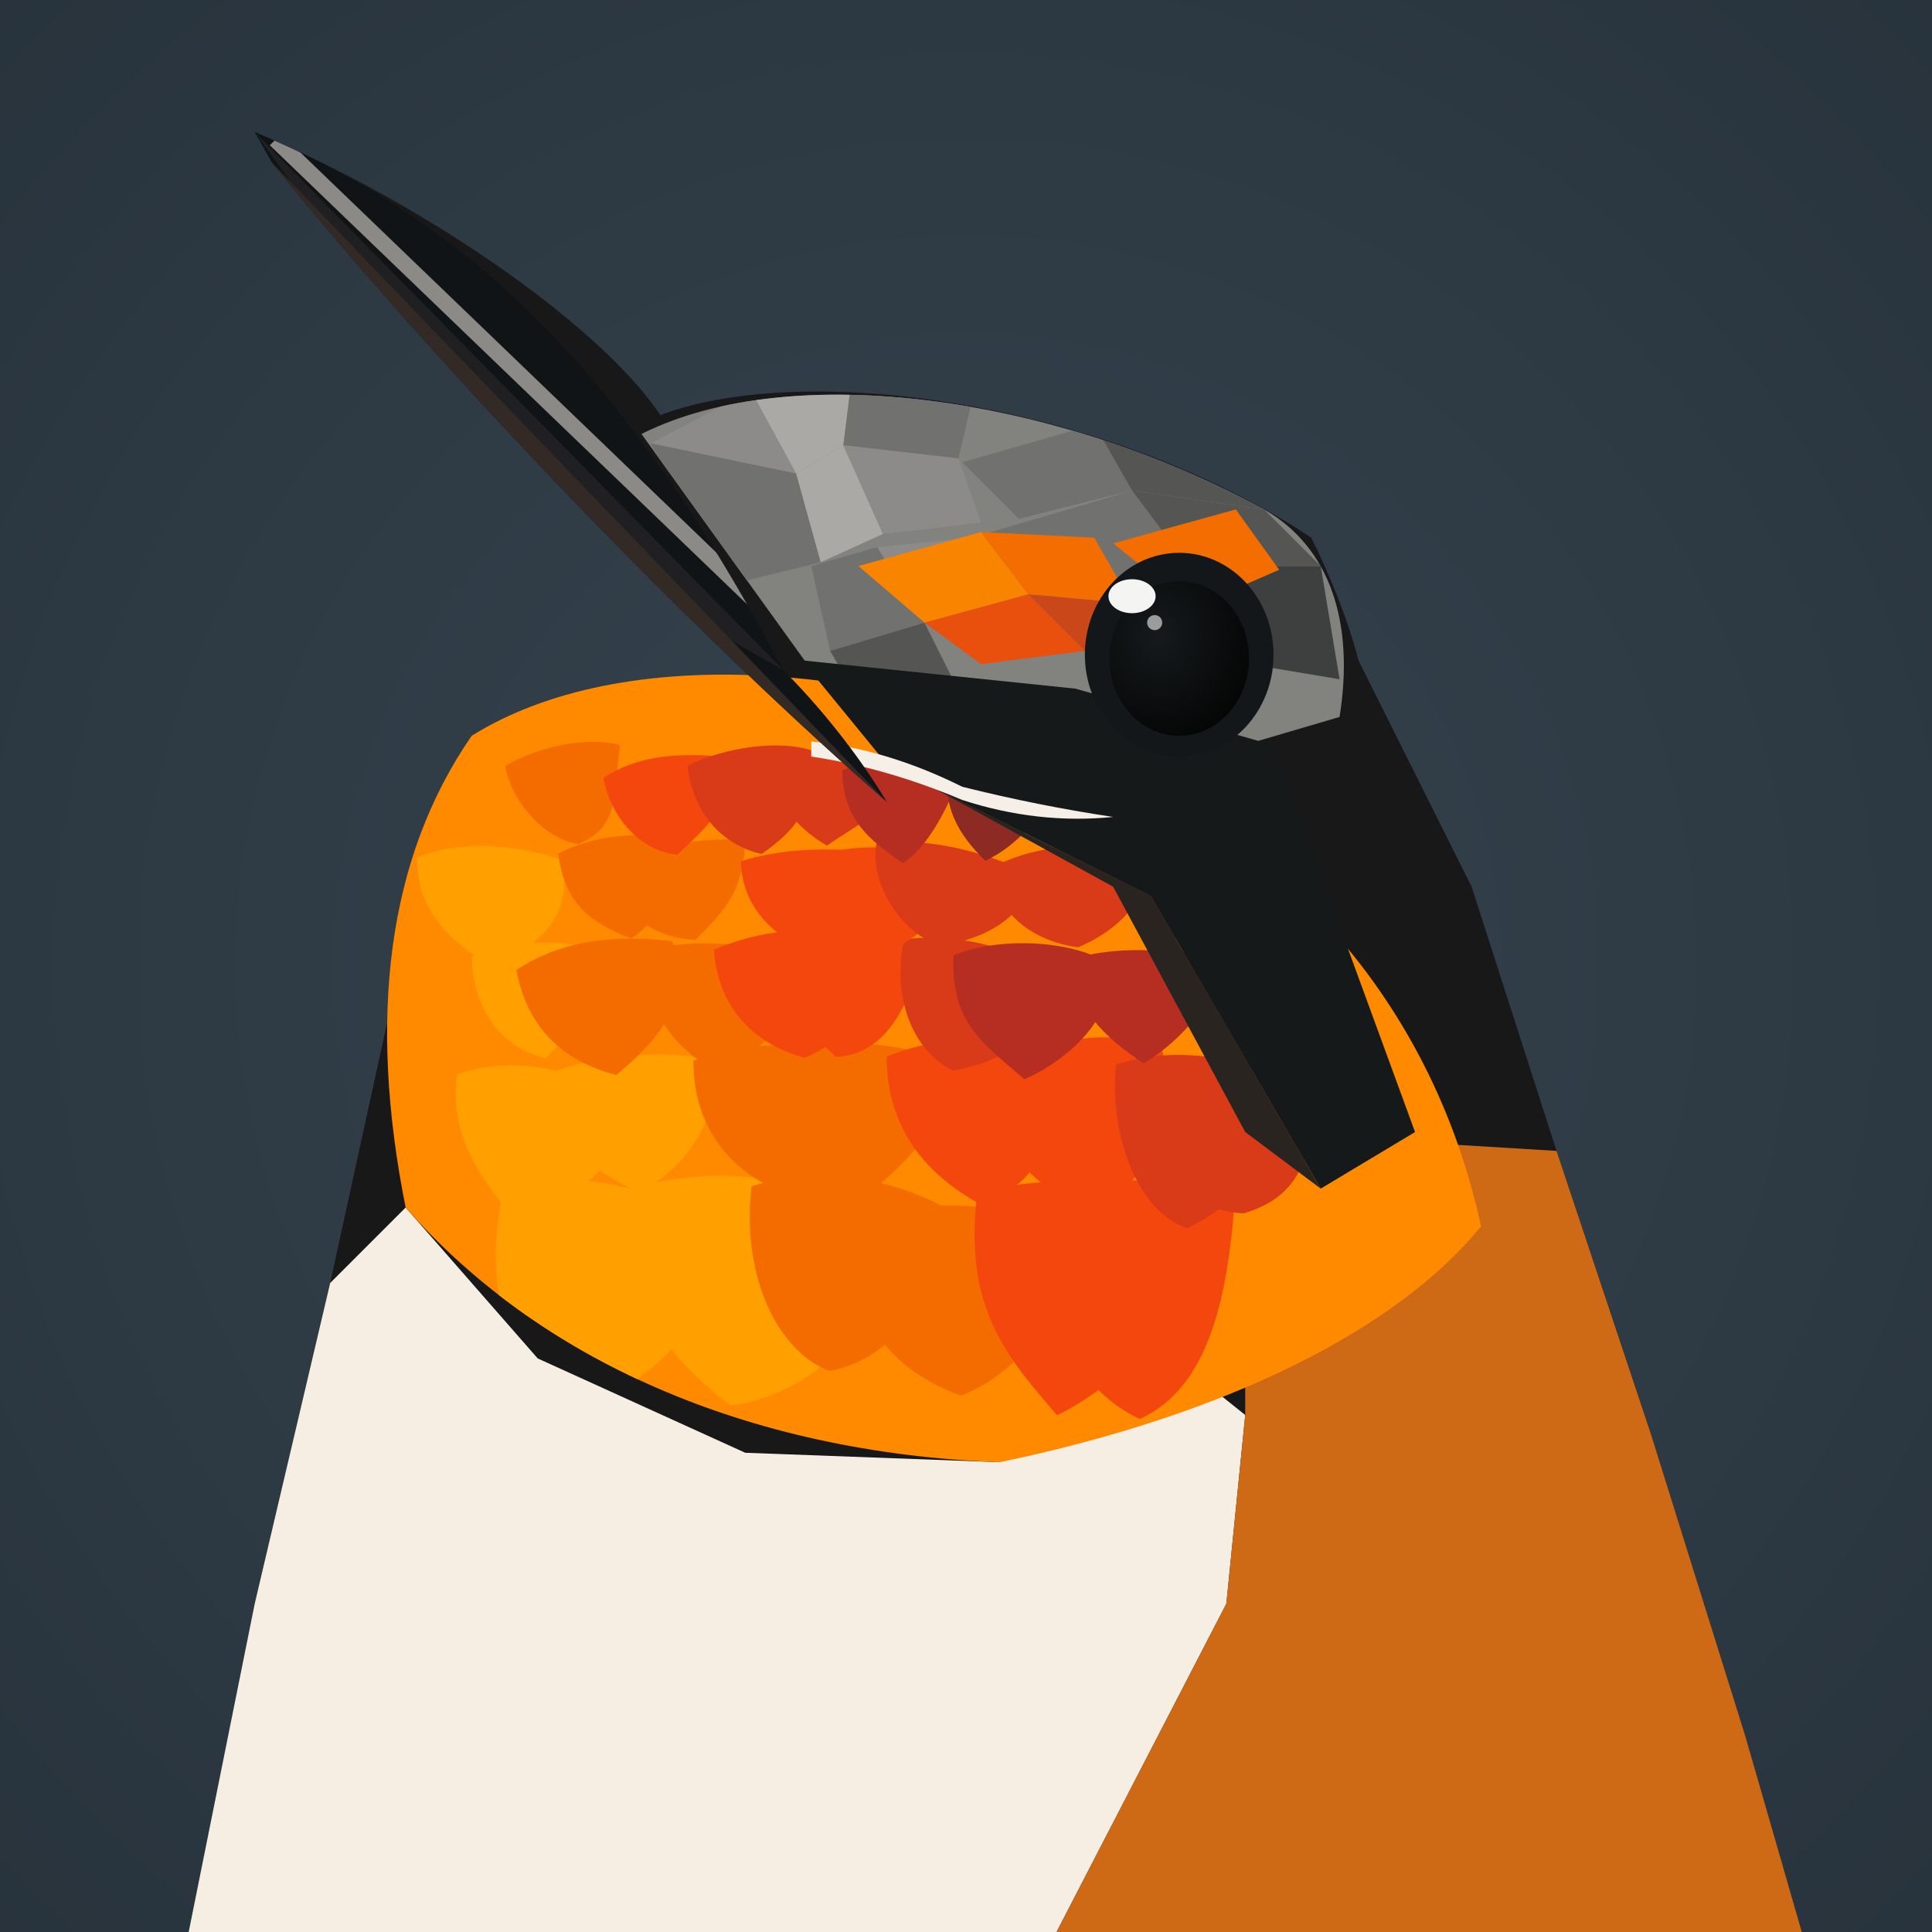
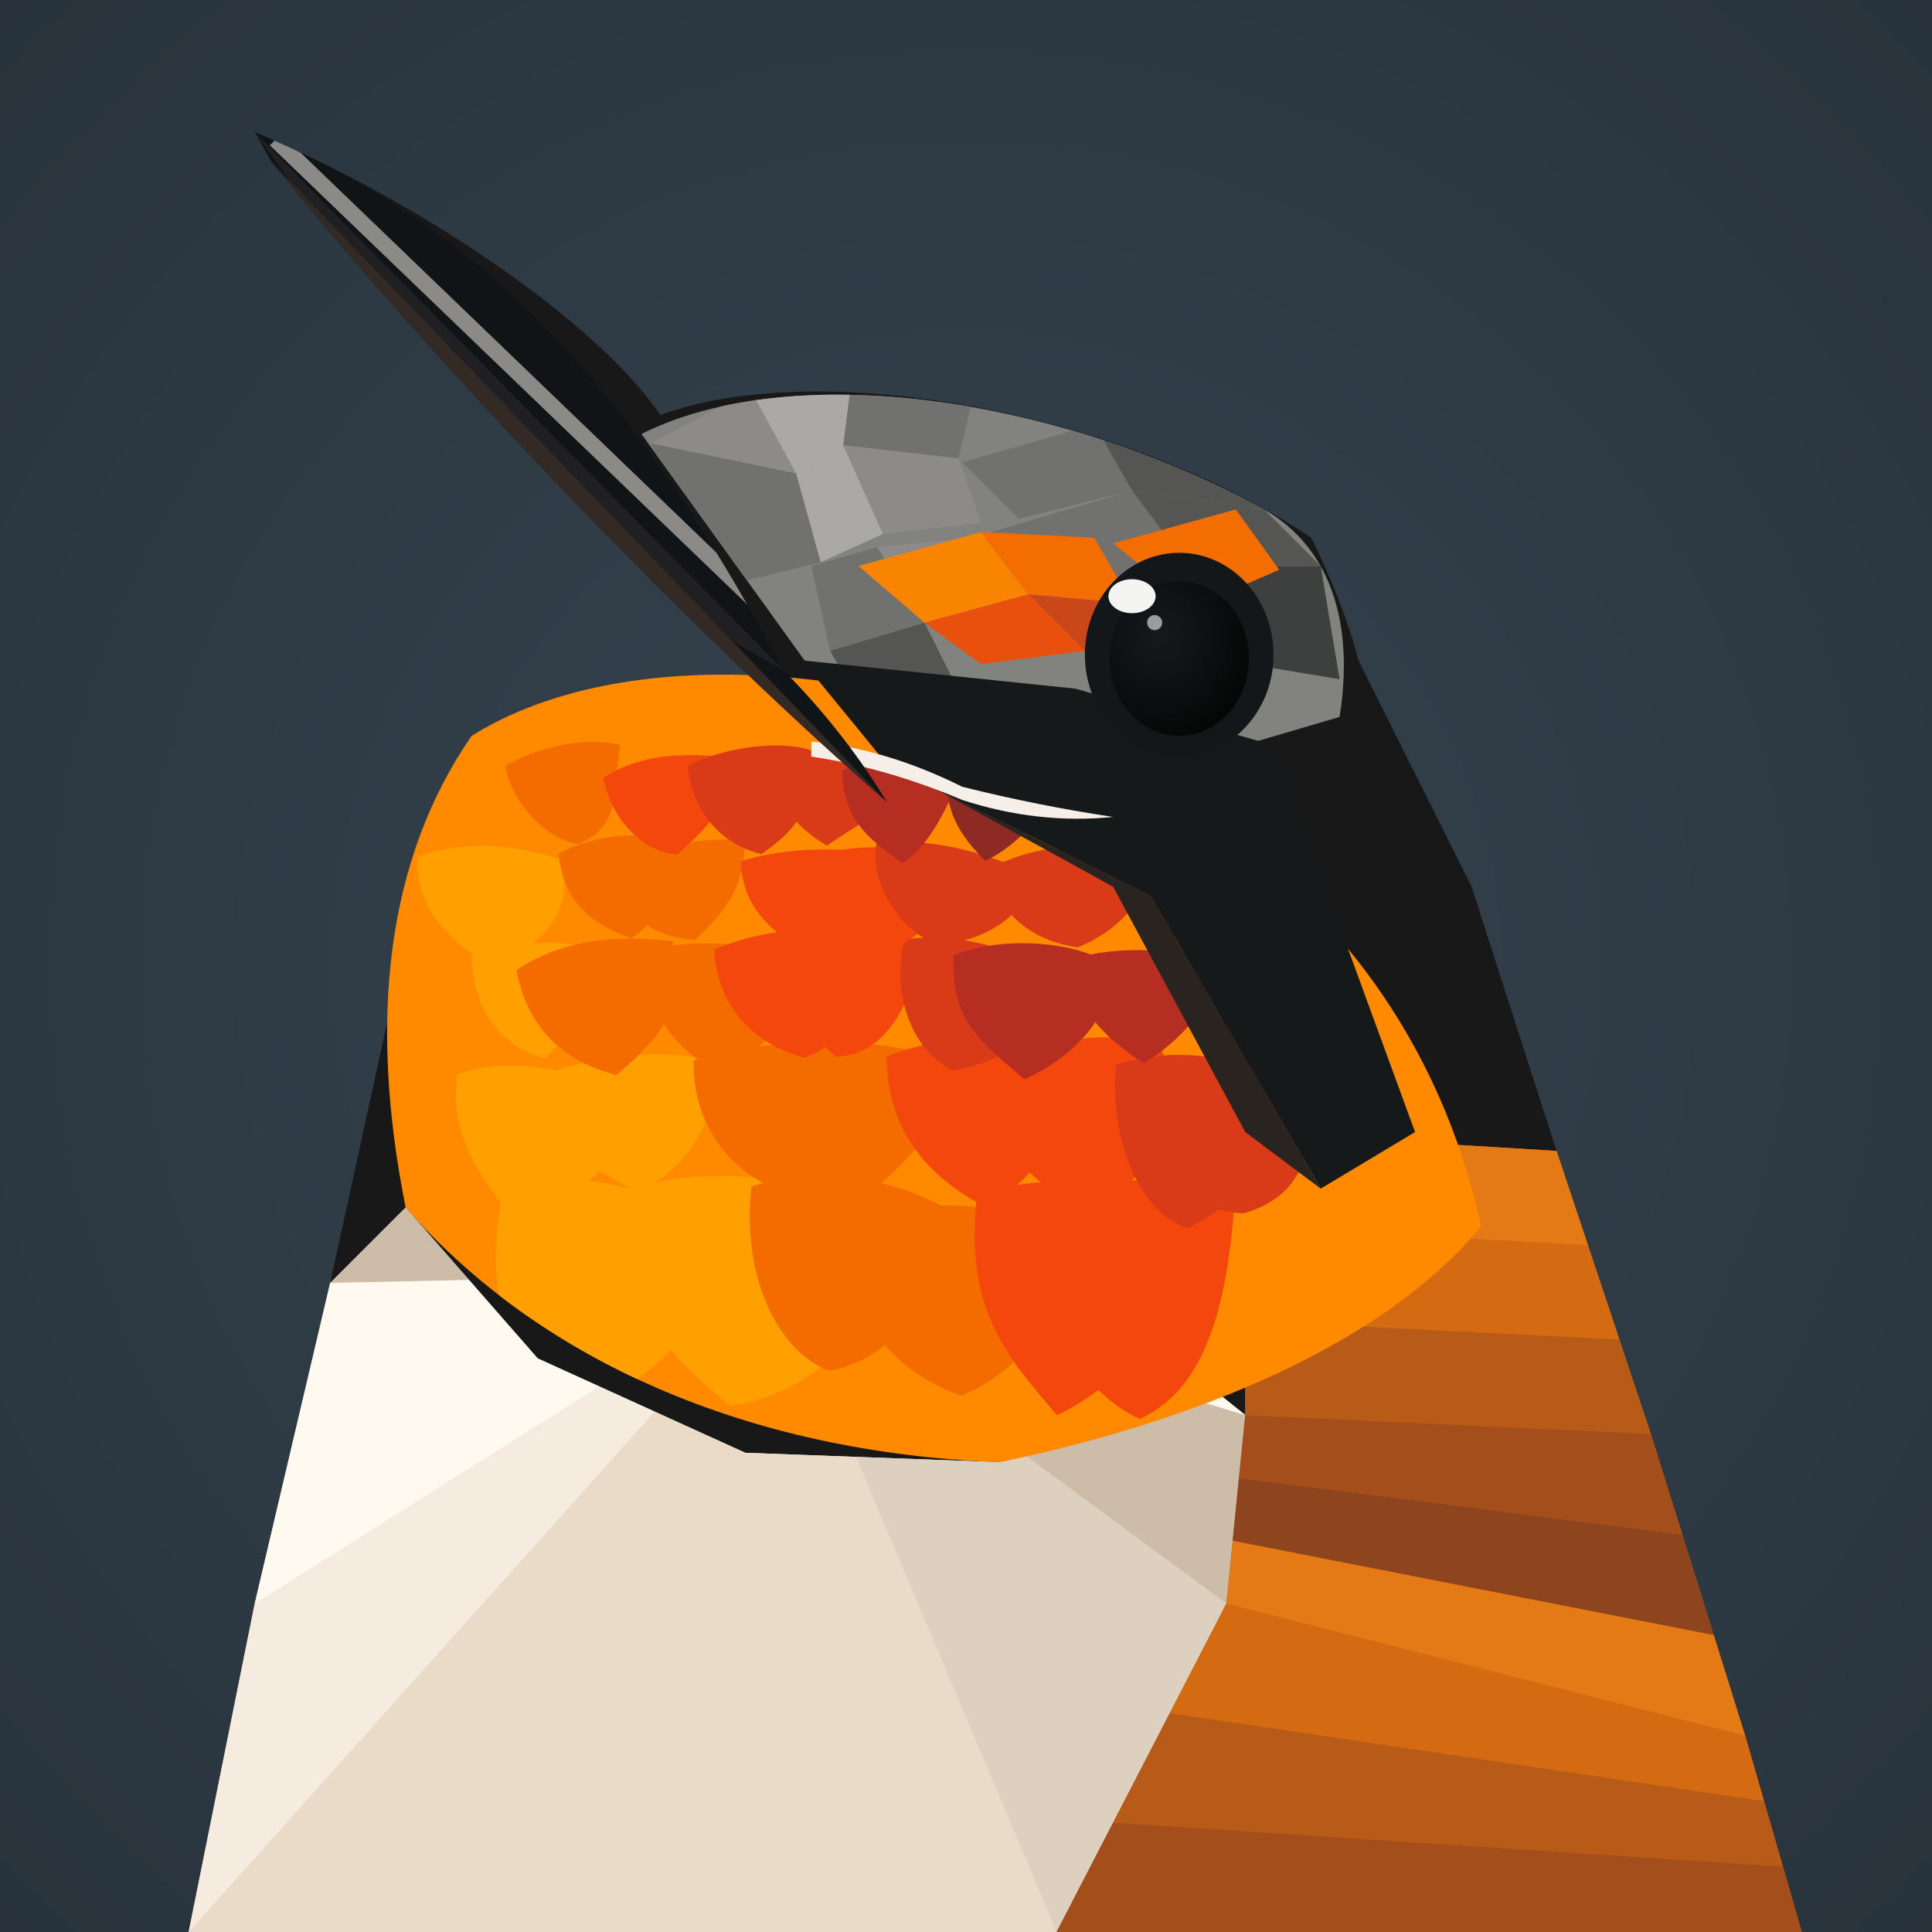
<svg xmlns="http://www.w3.org/2000/svg" viewBox="0 0 1024 1024" width="1024" height="1024">
  <defs>
    <radialGradient id="background-gradient" cx="50%" cy="50%" r="75%">
      <stop offset="0%" stop-color="#36444F" />
      <stop offset="100%" stop-color="#27323B" />
    </radialGradient>
    <radialGradient id="eye-iris-gradient" cx="35%" cy="35%" r="70%">
      <stop offset="0%" stop-color="#161A1C" />
      <stop offset="100%" stop-color="#050606" />
    </radialGradient>
    <clipPath id="beak-clip">
      <path d="M 135 70 C 230 110, 320 175, 415 355 C 435 375, 455 400, 470 425 C 350 320, 220 180, 144 86 Z" />
    </clipPath>
    <clipPath id="crown-clip">
      <path d="M 340 230 C 420 190, 560 210, 670 270 C 705 290, 718 330, 710 380 L 625 405 L 430 355 Z" />
    </clipPath>
    <clipPath id="gorget-clip">
      <path d="M 250 390 C 330 340, 470 350, 585 405 C 685 450, 760 535, 785 650 C 740 705, 650 750, 530 775 C 395 770, 285 720, 215 640 C 195 540, 205 455, 250 390 Z" />
    </clipPath>
+     <clipPath id="chest-clip">
+       <polygon points="610 710 530 775 395 770 285 720 215 640 175 680 135 850 100 1024 560 1024 650 850 660 750" />
+     </clipPath>
+     <clipPath id="side-body-clip">
+       <polygon points="660 600 825 610 875 760 925 920 955 1024 560 1024 650 850 660 750" />
+     </clipPath>
    <clipPath id="preview-rounded-square">
      <rect x="0" y="0" width="1024" height="1024" rx="220" ry="220" />
    </clipPath>
  </defs>
  <g id="icon">
    <rect id="background" x="0" y="0" width="1024" height="1024" fill="url(#background-gradient)" />
    <g id="bird">
      <path id="bird-silhouette" d="M 135 70 C 230 110, 320 175, 350 220 C 430 190, 590 215, 695 285 C 705 305, 715 330, 720 350 L 780 470 L 825 610 L 875 760 L 925 920 L 955 1024 L 100 1024 L 135 850 L 175 680 L 210 520 L 250 390 C 320 380, 410 405, 470 425 C 350 320, 220 180, 135 70 Z" fill="#181819" />
      <polygon id="chest-base" points="610 710 530 775 395 770 285 720 215 640 175 680 135 850 100 1024 560 1024 650 850 660 750" fill="#F6EEE3" />
+       <g id="chest-facets" clip-path="url(#chest-clip)">
+         <polygon id="chest-facet-01" points="412.5 675.0 610 710 530 775" fill="#FFF9F0" />
+         <polygon id="chest-facet-02" points="412.5 675.0 530 775 395 770" fill="#F5ECDF" />
+         <polygon id="chest-facet-03" points="412.5 675.0 395 770 285 720" fill="#EADBC8" />
+         <polygon id="chest-facet-04" points="412.5 675.0 285 720 215 640" fill="#DDD0BF" />
+         <polygon id="chest-facet-05" points="412.5 675.0 215 640 175 680" fill="#CDBDA8" />
+         <polygon id="chest-facet-06" points="412.5 675.0 175 680 135 850" fill="#FFF9F0" />
+         <polygon id="chest-facet-07" points="412.5 675.0 135 850 100 1024" fill="#F5ECDF" />
+         <polygon id="chest-facet-08" points="412.5 675.0 100 1024 560 1024" fill="#EADBC8" />
+         <polygon id="chest-facet-09" points="412.5 675.0 560 1024 650 850" fill="#DDD0BF" />
+         <polygon id="chest-facet-10" points="412.5 675.0 650 850 660 750" fill="#CDBDA8" />
+         <polygon id="chest-facet-11" points="412.5 675.0 660 750 610 710" fill="#FFF9F0" />
+       </g>
      <polygon id="side-body-base" points="660 600 825 610 875 760 925 920 955 1024 560 1024 650 850 660 750" fill="#CE6A16" />
+       <g id="side-body-facets" clip-path="url(#side-body-clip)">
+         <polygon id="side-body-facet-01" points="660.0 600.0 825.0 610.0 841.667 660.0 660.0 650.0" fill="#E47A16" />
+         <polygon id="side-body-facet-02" points="660.0 650.0 841.667 660.0 858.333 710.0 660.0 700.0" fill="#D46A12" />
+         <polygon id="side-body-facet-03" points="660.0 700.0 858.333 710.0 875.0 760.0 660.0 750.0" fill="#B85B18" />
+         <polygon id="side-body-facet-04" points="660.0 750.0 875.0 760.0 891.667 813.333 656.667 783.333" fill="#A44E1B" />
+         <polygon id="side-body-facet-05" points="656.667 783.333 891.667 813.333 908.333 866.667 653.333 816.667" fill="#8E451E" />
+         <polygon id="side-body-facet-06" points="653.333 816.667 908.333 866.667 925.0 920.0 650.0 850.0" fill="#E47A16" />
+         <polygon id="side-body-facet-07" points="650.0 850.0 925.0 920.0 935.0 954.667 620.0 908.0" fill="#D46A12" />
+         <polygon id="side-body-facet-08" points="620.0 908.0 935.0 954.667 945.0 989.333 590.0 966.0" fill="#B85B18" />
+         <polygon id="side-body-facet-09" points="590.0 966.0 945.0 989.333 955.0 1024.0 560.0 1024.0" fill="#A44E1B" />
+       </g>
      <path id="gorget-base" d="M 250 390 C 330 340, 470 350, 585 405 C 685 450, 760 535, 785 650 C 740 705, 650 750, 530 775 C 395 770, 285 720, 215 640 C 195 540, 205 455, 250 390 Z" fill="#FF8A00" />
      <g id="gorget-feathers" clip-path="url(#gorget-clip)">
        <g id="gorget-bottom-row">
          <path id="gorget-bottom-row-01" d="M 267.5 627.55 C 309.65 620.76, 345.17 627.51, 380.6 653.95 C 381.85 709.31, 328.72 742.08, 298.6 749.8 C 270.14 722.81, 254.39 683.77, 267.5 627.55 Z" fill="#FFA000" />
          <path id="gorget-bottom-row-02" d="M 335.74 629.16 C 382.05 617.98, 422.92 621.97, 466.54 646.51 C 478.13 705.73, 420.76 742.29, 386.96 744.76 C 352.77 718.03, 327.7 689.77, 335.74 629.16 Z" fill="#FFA000" />
          <path id="gorget-bottom-row-03" d="M 398.32 628.81 C 429.42 618.65, 468.95 622.31, 502.05 640.73 C 494.63 693.29, 471.46 720.59, 439.63 726.61 C 413.0 716.91, 392.73 677.44, 398.32 628.81 Z" fill="#F46B00" />
          <path id="gorget-bottom-row-04" d="M 451.05 646.71 C 495.29 634.41, 527.54 636.43, 578.59 654.59 C 564.72 692.06, 542.53 726.98, 509.31 739.76 C 471.18 725.71, 447.91 697.41, 451.05 646.71 Z" fill="#F46B00" />
          <path id="gorget-bottom-row-05" d="M 517.97 632.58 C 557.92 620.91, 605.37 625.43, 629.25 646.03 C 635.58 702.47, 581.24 740.59, 560.22 750.09 C 533.32 718.71, 510.62 693.35, 517.97 632.58 Z" fill="#F4470D" />
          <path id="gorget-bottom-row-06" d="M 544.73 640.01 C 581.38 622.36, 614.87 620.95, 654.42 635.69 C 650.01 701.59, 634.99 737.96, 604.07 752.09 C 570.97 737.02, 546.81 692.93, 544.73 640.01 Z" fill="#F4470D" />
        </g>
        <g id="gorget-row-4">
          <path id="gorget-row-4-01" d="M 242.36 569.44 C 269.44 559.88, 299.5 564.95, 334.12 582.41 C 330.03 624.49, 299.2 632.63, 277.5 651.93 C 255.19 625.9, 237.68 602.57, 242.36 569.44 Z" fill="#FFA000" />
          <path id="gorget-row-4-02" d="M 284.03 571.2 C 314.9 558.98, 352.21 555.31, 379.03 562.49 C 382.47 592.31, 361.82 622.28, 337.47 631.71 C 310.28 617.31, 286.95 603.02, 284.03 571.2 Z" fill="#FFA000" />
          <path id="gorget-row-4-03" d="M 367.61 562.05 C 402.49 550.34, 430.01 551.53, 470.42 563.64 C 456.96 600.59, 455.01 619.48, 417.93 633.01 C 386.77 622.28, 367.08 596.38, 367.61 562.05 Z" fill="#F46B00" />
          <path id="gorget-row-4-04" d="M 399.34 560.86 C 429.01 549.22, 466.44 550.2, 503.93 562.25 C 501.31 602.4, 472.83 622.43, 450.59 640.45 C 421.57 634.56, 398.74 605.76, 399.34 560.86 Z" fill="#F46B00" />
          <path id="gorget-row-4-05" d="M 469.96 559.96 C 500.44 547.71, 543.2 545.98, 569.8 559.96 C 563.04 600.8, 548.74 629.46, 519.88 638.44 C 494.9 624.79, 469.96 601.74, 469.96 559.96 Z" fill="#F4470D" />
          <path id="gorget-row-4-06" d="M 518.62 568.99 C 543.62 551.88, 587.8 544.13, 615.27 554.47 C 629.21 598.54, 605.29 627.08, 578.91 641.39 C 550.87 632.28, 524.3 606.83, 518.62 568.99 Z" fill="#F4470D" />
          <path id="gorget-row-4-07" d="M 591.54 564.24 C 620.89 554.65, 654.01 558.98, 683.76 573.6 C 670.19 614.09, 662.48 634.64, 629.33 650.94 C 604.1 643.25, 587.61 602.96, 591.54 564.24 Z" fill="#D93A18" />
          <path id="gorget-row-4-08" d="M 594.1 578.65 C 628.26 561.77, 668.85 555.59, 703.2 562.61 C 692.81 600.88, 698.29 631.37, 659.31 643.08 C 630.62 642.24, 599.7 616.71, 594.1 578.65 Z" fill="#D93A18" />
        </g>
        <g id="gorget-row-3">
          <path id="gorget-row-3-01" d="M 250.08 507.03 C 275.76 496.94, 297.67 497.92, 325.11 504.94 C 315.31 533.99, 305.05 544.76, 289.13 560.91 C 266.1 555.07, 250.9 536.44, 250.08 507.03 Z" fill="#FFA000" />
          <path id="gorget-row-3-02" d="M 273.72 514.14 C 297.21 498.33, 326.61 495.16, 356.22 498.9 C 371.18 532.28, 340.56 558.02, 326.66 569.8 C 298.44 562.5, 279.4 544.9, 273.72 514.14 Z" fill="#F46B00" />
          <path id="gorget-row-3-03" d="M 341.15 503.9 C 369.8 496.78, 404.71 499.32, 429.89 512.09 C 418.54 542.09, 407.17 555.28, 380.0 567.81 C 355.5 555.49, 338.8 529.42, 341.15 503.9 Z" fill="#F46B00" />
          <path id="gorget-row-3-04" d="M 378.4 503.39 C 403.5 492.71, 430.44 489.55, 466.1 497.37 C 470.9 530.39, 444.92 553.63, 426.38 560.63 C 401.53 553.98, 380.63 535.87, 378.4 503.39 Z" fill="#F4470D" />
          <path id="gorget-row-3-05" d="M 414.17 494.61 C 438.43 489.23, 471.04 494.24, 489.16 505.46 C 480.52 536.67, 468.0 559.01, 442.97 560.13 C 425.6 543.98, 410.0 523.46, 414.17 494.61 Z" fill="#F4470D" />
          <path id="gorget-row-3-06" d="M 479.27 497.93 C 507.61 493.97, 539.94 503.04, 559.56 517.19 C 563.85 546.13, 530.08 563.35, 505.06 567.41 C 481.19 555.55, 472.99 524.08, 479.27 497.93 Z" fill="#D93A18" />
          <path id="gorget-row-3-07" d="M 505.39 506.29 C 531.34 495.92, 568.02 499.04, 585.77 509.63 C 595.73 540.86, 558.65 565.71, 542.92 571.99 C 520.39 552.57, 503.91 541.91, 505.39 506.29 Z" fill="#B62E22" />
          <path id="gorget-row-3-08" d="M 568.5 508.28 C 593.29 500.57, 629.82 502.44, 650.14 513.14 C 640.1 535.85, 621.95 554.49, 606.18 563.51 C 585.4 550.3, 567.09 531.97, 568.5 508.28 Z" fill="#B62E22" />
          <path id="gorget-row-3-09" d="M 622.49 505.38 C 646.16 500.06, 673.7 503.3, 705.03 514.88 C 708.28 542.72, 674.76 564.3, 657.07 568.24 C 635.58 561.62, 619.37 532.42, 622.49 505.38 Z" fill="#8D2A23" />
        </g>
        <g id="gorget-row-2">
          <path id="gorget-row-2-01" d="M 221.04 454.4 C 243.28 445.51, 270.88 446.81, 297.36 455.6 C 304.77 482.27, 287.64 503.44, 258.33 510.89 C 236.83 498.03, 220.63 480.74, 221.04 454.4 Z" fill="#FFA000" />
          <path id="gorget-row-2-02" d="M 295.99 452.47 C 314.45 442.48, 339.44 440.33, 362.3 445.0 C 360.05 470.34, 348.16 488.25, 334.63 497.45 C 314.73 489.76, 299.1 480.07, 295.99 452.47 Z" fill="#F46B00" />
          <path id="gorget-row-2-03" d="M 322.56 461.02 C 341.15 449.54, 364.25 443.82, 395.13 445.11 C 393.9 471.88, 385.48 481.27, 368.71 498.07 C 347.22 497.52, 327.67 484.34, 322.56 461.02 Z" fill="#F46B00" />
          <path id="gorget-row-2-04" d="M 392.69 456.61 C 416.66 448.24, 456.54 448.51, 473.51 455.12 C 477.41 478.95, 462.18 490.91, 434.02 505.76 C 408.72 497.42, 393.11 479.23, 392.69 456.61 Z" fill="#F4470D" />
          <path id="gorget-row-2-05" d="M 435.83 452.56 C 459.82 446.16, 488.63 448.68, 506.92 459.61 C 505.95 487.26, 480.58 499.47, 466.37 506.51 C 447.74 496.65, 433.27 478.44, 435.83 452.56 Z" fill="#F4470D" />
          <path id="gorget-row-2-06" d="M 464.63 446.65 C 493.65 444.3, 518.08 450.53, 544.73 462.17 C 549.18 485.34, 515.62 501.32, 495.76 500.42 C 475.43 491.76, 460.77 466.55, 464.63 446.65 Z" fill="#D93A18" />
          <path id="gorget-row-2-07" d="M 524.89 460.42 C 544.7 449.05, 573.14 445.73, 604.29 449.01 C 613.9 468.66, 598.49 490.76, 571.4 502.08 C 549.84 499.25, 528.62 486.32, 524.89 460.42 Z" fill="#D93A18" />
          <path id="gorget-row-2-08" d="M 588.45 453.68 C 609.28 441.8, 630.73 435.86, 652.4 440.44 C 649.93 466.0, 642.85 487.31, 631.26 499.39 C 614.08 498.97, 593.41 477.64, 588.45 453.68 Z" fill="#B62E22" />
        </g>
        <g id="gorget-top-row">
          <path id="gorget-top-row-01" d="M 267.77 406.0 C 287.65 394.18, 314.42 390.58, 328.67 395.02 C 324.78 422.26, 328.73 437.85, 306.67 447.33 C 290.01 445.31, 271.43 426.3, 267.77 406.0 Z" fill="#F46B00" />
          <path id="gorget-top-row-02" d="M 319.82 412.3 C 336.78 401.24, 356.34 398.82, 381.36 400.93 C 392.4 425.72, 373.54 438.49, 359.16 452.96 C 341.68 451.97, 324.04 435.13, 319.82 412.3 Z" fill="#F4470D" />
          <path id="gorget-top-row-03" d="M 364.43 405.81 C 384.98 395.68, 414.8 391.79, 431.5 398.26 C 430.27 427.75, 424.42 438.04, 403.67 452.64 C 385.28 448.54, 367.55 433.5, 364.43 405.81 Z" fill="#D93A18" />
          <path id="gorget-top-row-04" d="M 409.43 401.53 C 432.94 397.49, 458.43 399.38, 475.97 408.25 C 476.44 427.42, 452.56 437.92, 438.32 448.2 C 420.59 437.91, 407.43 421.24, 409.43 401.53 Z" fill="#D93A18" />
          <path id="gorget-top-row-05" d="M 446.44 408.27 C 467.29 399.65, 491.37 399.6, 509.77 407.77 C 502.74 428.98, 490.59 450.3, 478.5 457.39 C 459.54 444.63, 446.64 433.35, 446.44 408.27 Z" fill="#B62E22" />
          <path id="gorget-top-row-06" d="M 503.17 403.14 C 521.56 398.31, 549.17 405.36, 560.01 414.43 C 552.8 434.71, 535.35 450.46, 522.17 456.2 C 508.55 442.73, 498.3 427.63, 503.17 403.14 Z" fill="#8D2A23" />
        </g>
      </g>
      <g id="head">
        <path id="crown-base" d="M 340 230 C 420 190, 560 210, 670 270 C 705 290, 718 330, 710 380 L 625 405 L 430 355 Z" fill="#82827E" />
        <g id="crown-facets" clip-path="url(#crown-clip)">
          <polygon id="crown-facet-01" points="345 235 398 207 422 251" fill="#8C8B89" />
          <polygon id="crown-facet-02" points="398 207 452 196 447 236 422 251" fill="#AAA9A6" />
          <polygon id="crown-facet-03" points="452 196 516 209 508 243 447 236" fill="#71716F" />
          <polygon id="crown-facet-04" points="345 235 422 251 435 298 378 312" fill="#71716F" />
          <polygon id="crown-facet-05" points="422 251 447 236 468 283 435 298" fill="#AAA9A6" />
          <polygon id="crown-facet-06" points="447 236 508 243 520 277 468 283" fill="#8C8B89" />
          <polygon id="crown-facet-07" points="510 245 580 225 600 260 540 275" fill="#71716F" />
          <polygon id="crown-facet-08" points="580 225 650 240 670 270 600 260" fill="#555654" />
          <polygon id="crown-facet-09" points="430 300 465 290 490 330 440 345" fill="#71716F" />
          <polygon id="crown-facet-10" points="465 290 515 285 535 325 490 330" fill="#8C8B89" />
          <polygon id="crown-facet-11" points="515 285 600 260 630 300 560 320" fill="#71716F" />
          <polygon id="crown-facet-12" points="630 300 700 300 710 360 650 350" fill="#3D403F" />
          <polygon id="crown-facet-13" points="440 345 490 330 510 370 460 380" fill="#555654" />
          <polygon id="crown-facet-14" points="600 260 670 270 700 300 630 300" fill="#555654" />
        </g>
        <g id="forehead">
          <polygon id="forehead-01" points="455 300 520 282 545 315 490 330" fill="#F98400" />
          <polygon id="forehead-02" points="520 282 580 285 600 320 545 315" fill="#F36D00" />
          <polygon id="forehead-03" points="490 330 545 315 575 345 520 352" fill="#E9500D" />
          <polygon id="forehead-04" points="545 315 600 320 625 350 575 345" fill="#C94719" />
          <polygon id="forehead-05" points="590 288 655 270 678 302 632 322" fill="#F36D00" />
        </g>
        <polygon id="eye-stripe" points="425 350 570 365 675 395 750 600 700 630 610 475 470 405" fill="#15191A" />
        <polygon id="eye-stripe-secondary" points="470 405 610 475 700 630 660 600 590 470 490 415" fill="#2A2421" />
        <path id="cheek-separator" d="M 430 393 Q 470 397, 510 417 Q 550 427, 590 433 Q 550 437, 510 424 Q 470 407, 430 401 Z" fill="#F5EFE7" />
        <g id="eye">
          <ellipse id="eye-outer" cx="625" cy="347" rx="50" ry="54" fill="#141719" />
          <ellipse id="eye-iris" cx="625" cy="349" rx="37" ry="41" fill="url(#eye-iris-gradient)" />
          <ellipse id="eye-highlight-primary" cx="600" cy="316" rx="12.5" ry="9" fill="#F4F5F2" />
          <ellipse id="eye-highlight-secondary" cx="612" cy="330" rx="4" ry="4" fill="#F4F5F2" opacity="0.6" />
        </g>
      </g>
      <g id="beak" clip-path="url(#beak-clip)">
        <path id="beak-main" d="M 135 70 C 230 110, 320 175, 415 355 C 435 375, 455 400, 470 425 C 350 320, 220 180, 144 86 Z" fill="#101416" />
        <polygon id="beak-face-upper" points="135 70 415 355 300 290 200 160" fill="#202022" />
        <polygon id="beak-face-lower" points="144 86 470 425 350 340 220 180" fill="#332A25" />
        <polygon id="beak-highlight" points="149 71 411 323 405 329 143 77" fill="#C6C2BA" opacity="0.68" />
      </g>
    </g>
  </g>
</svg>
